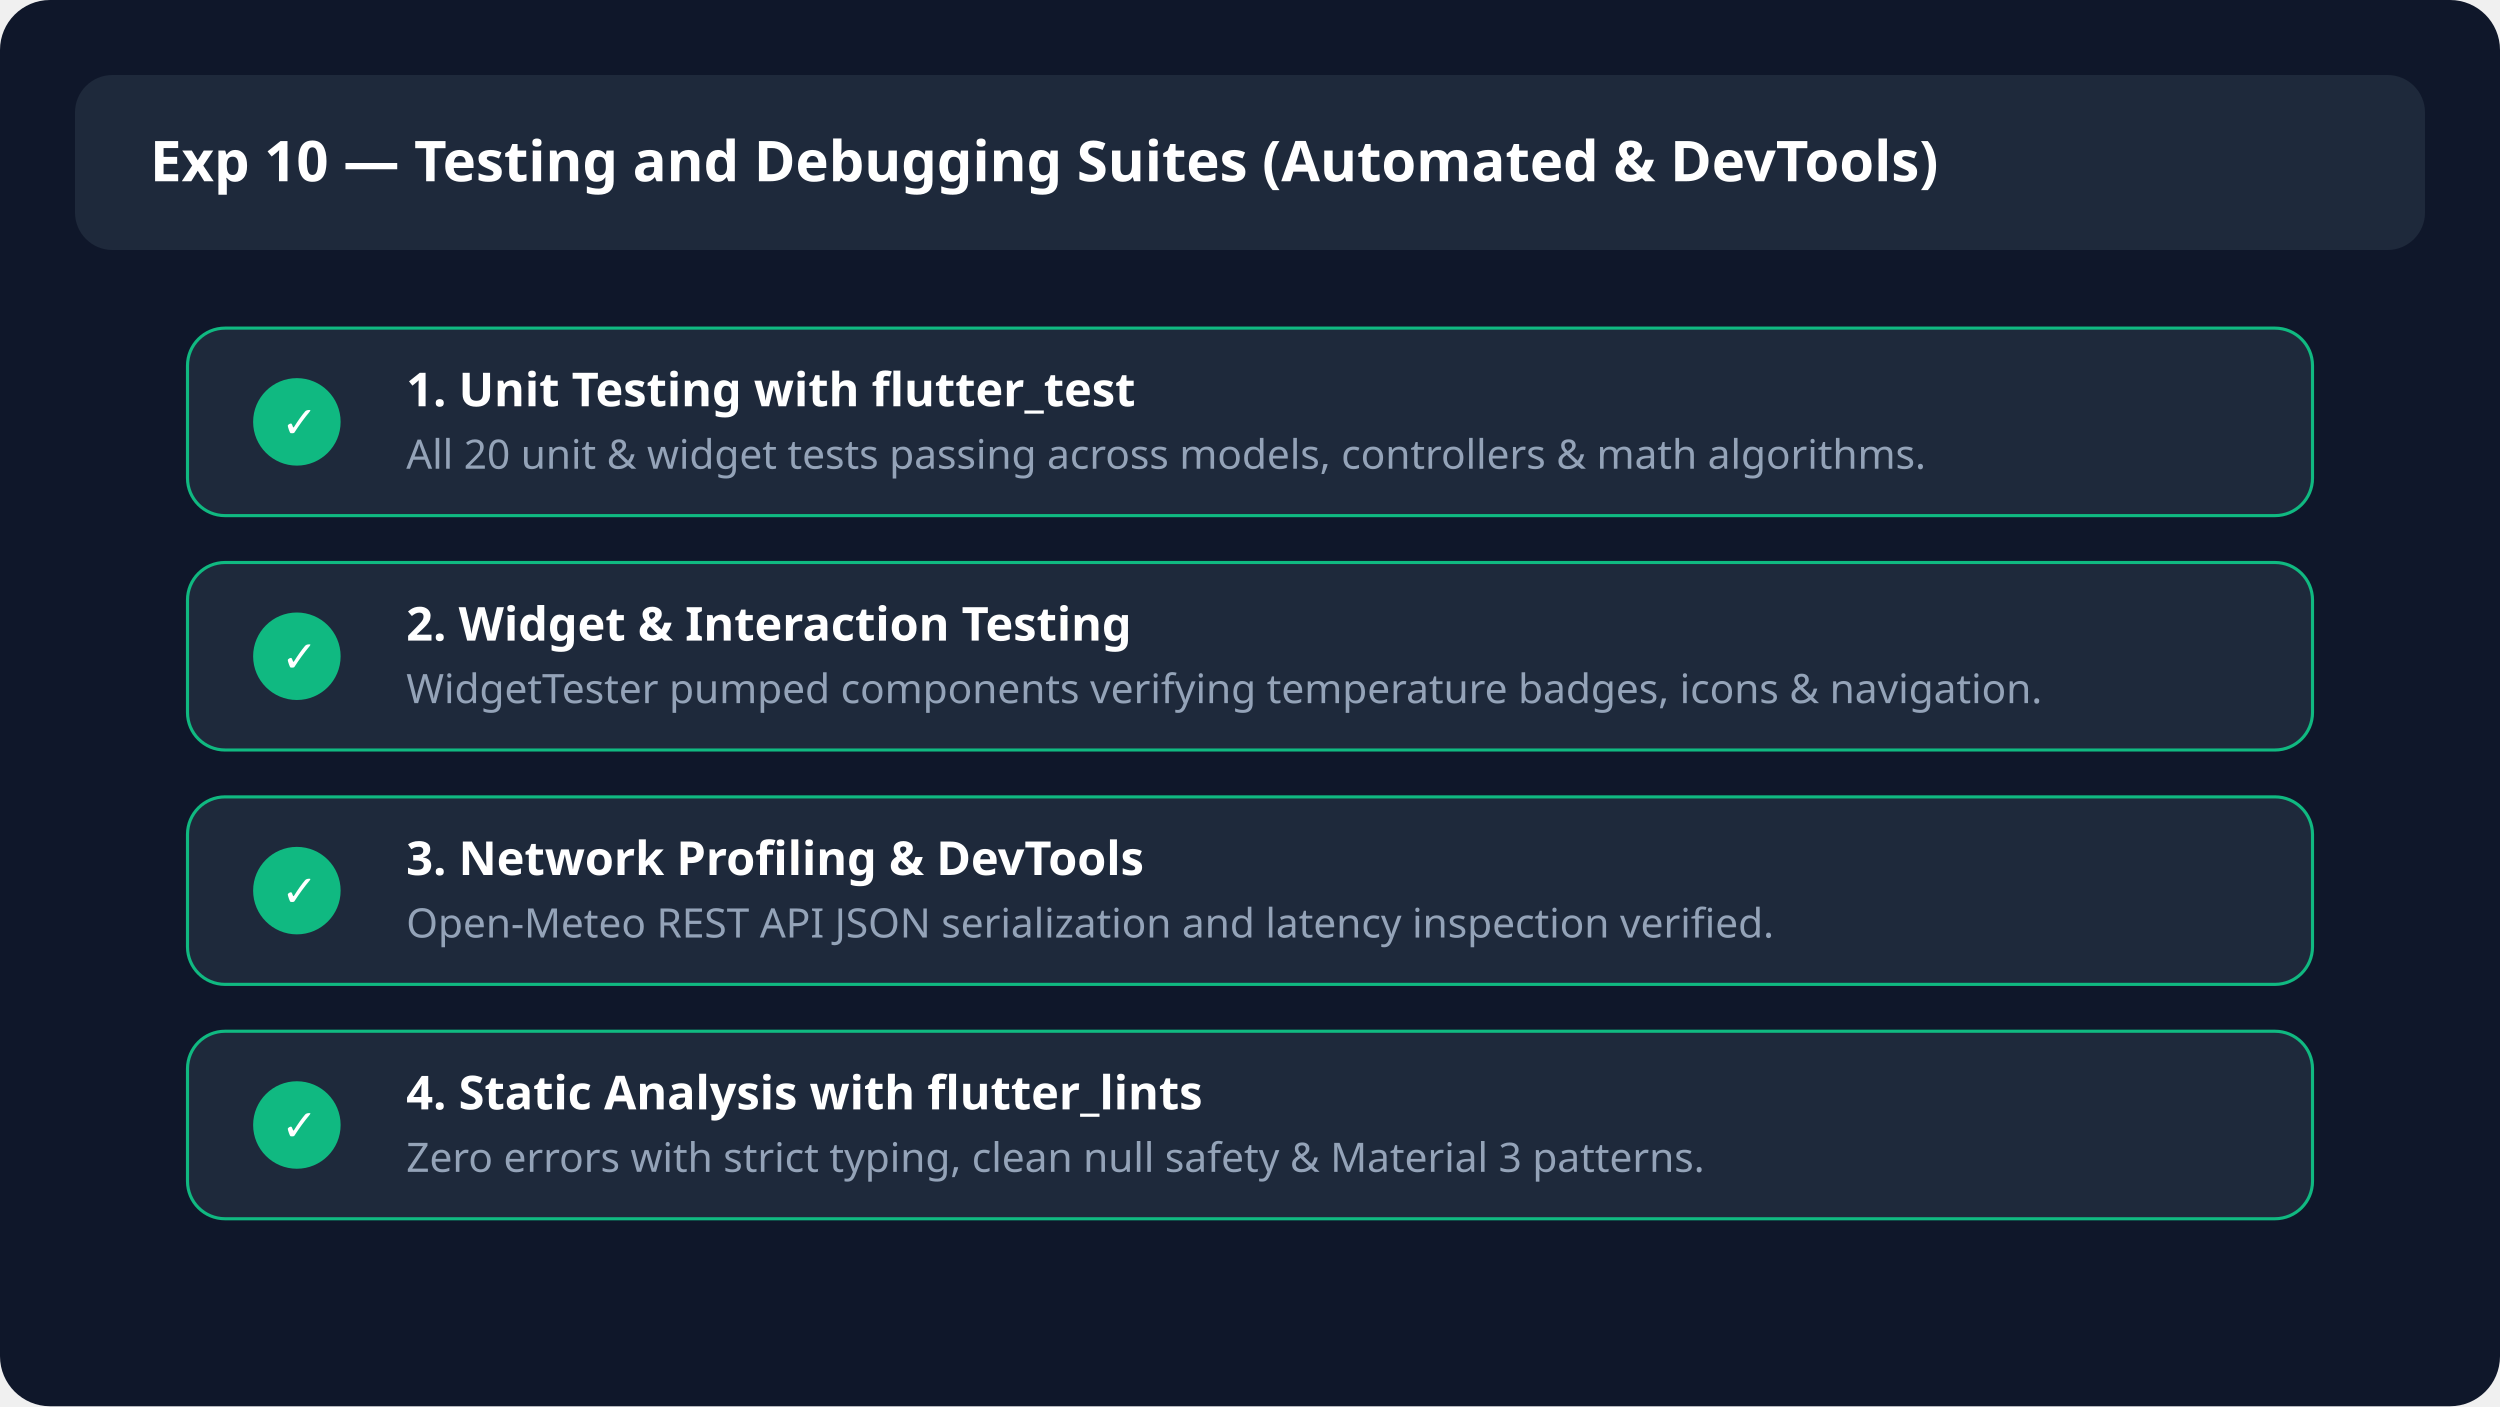
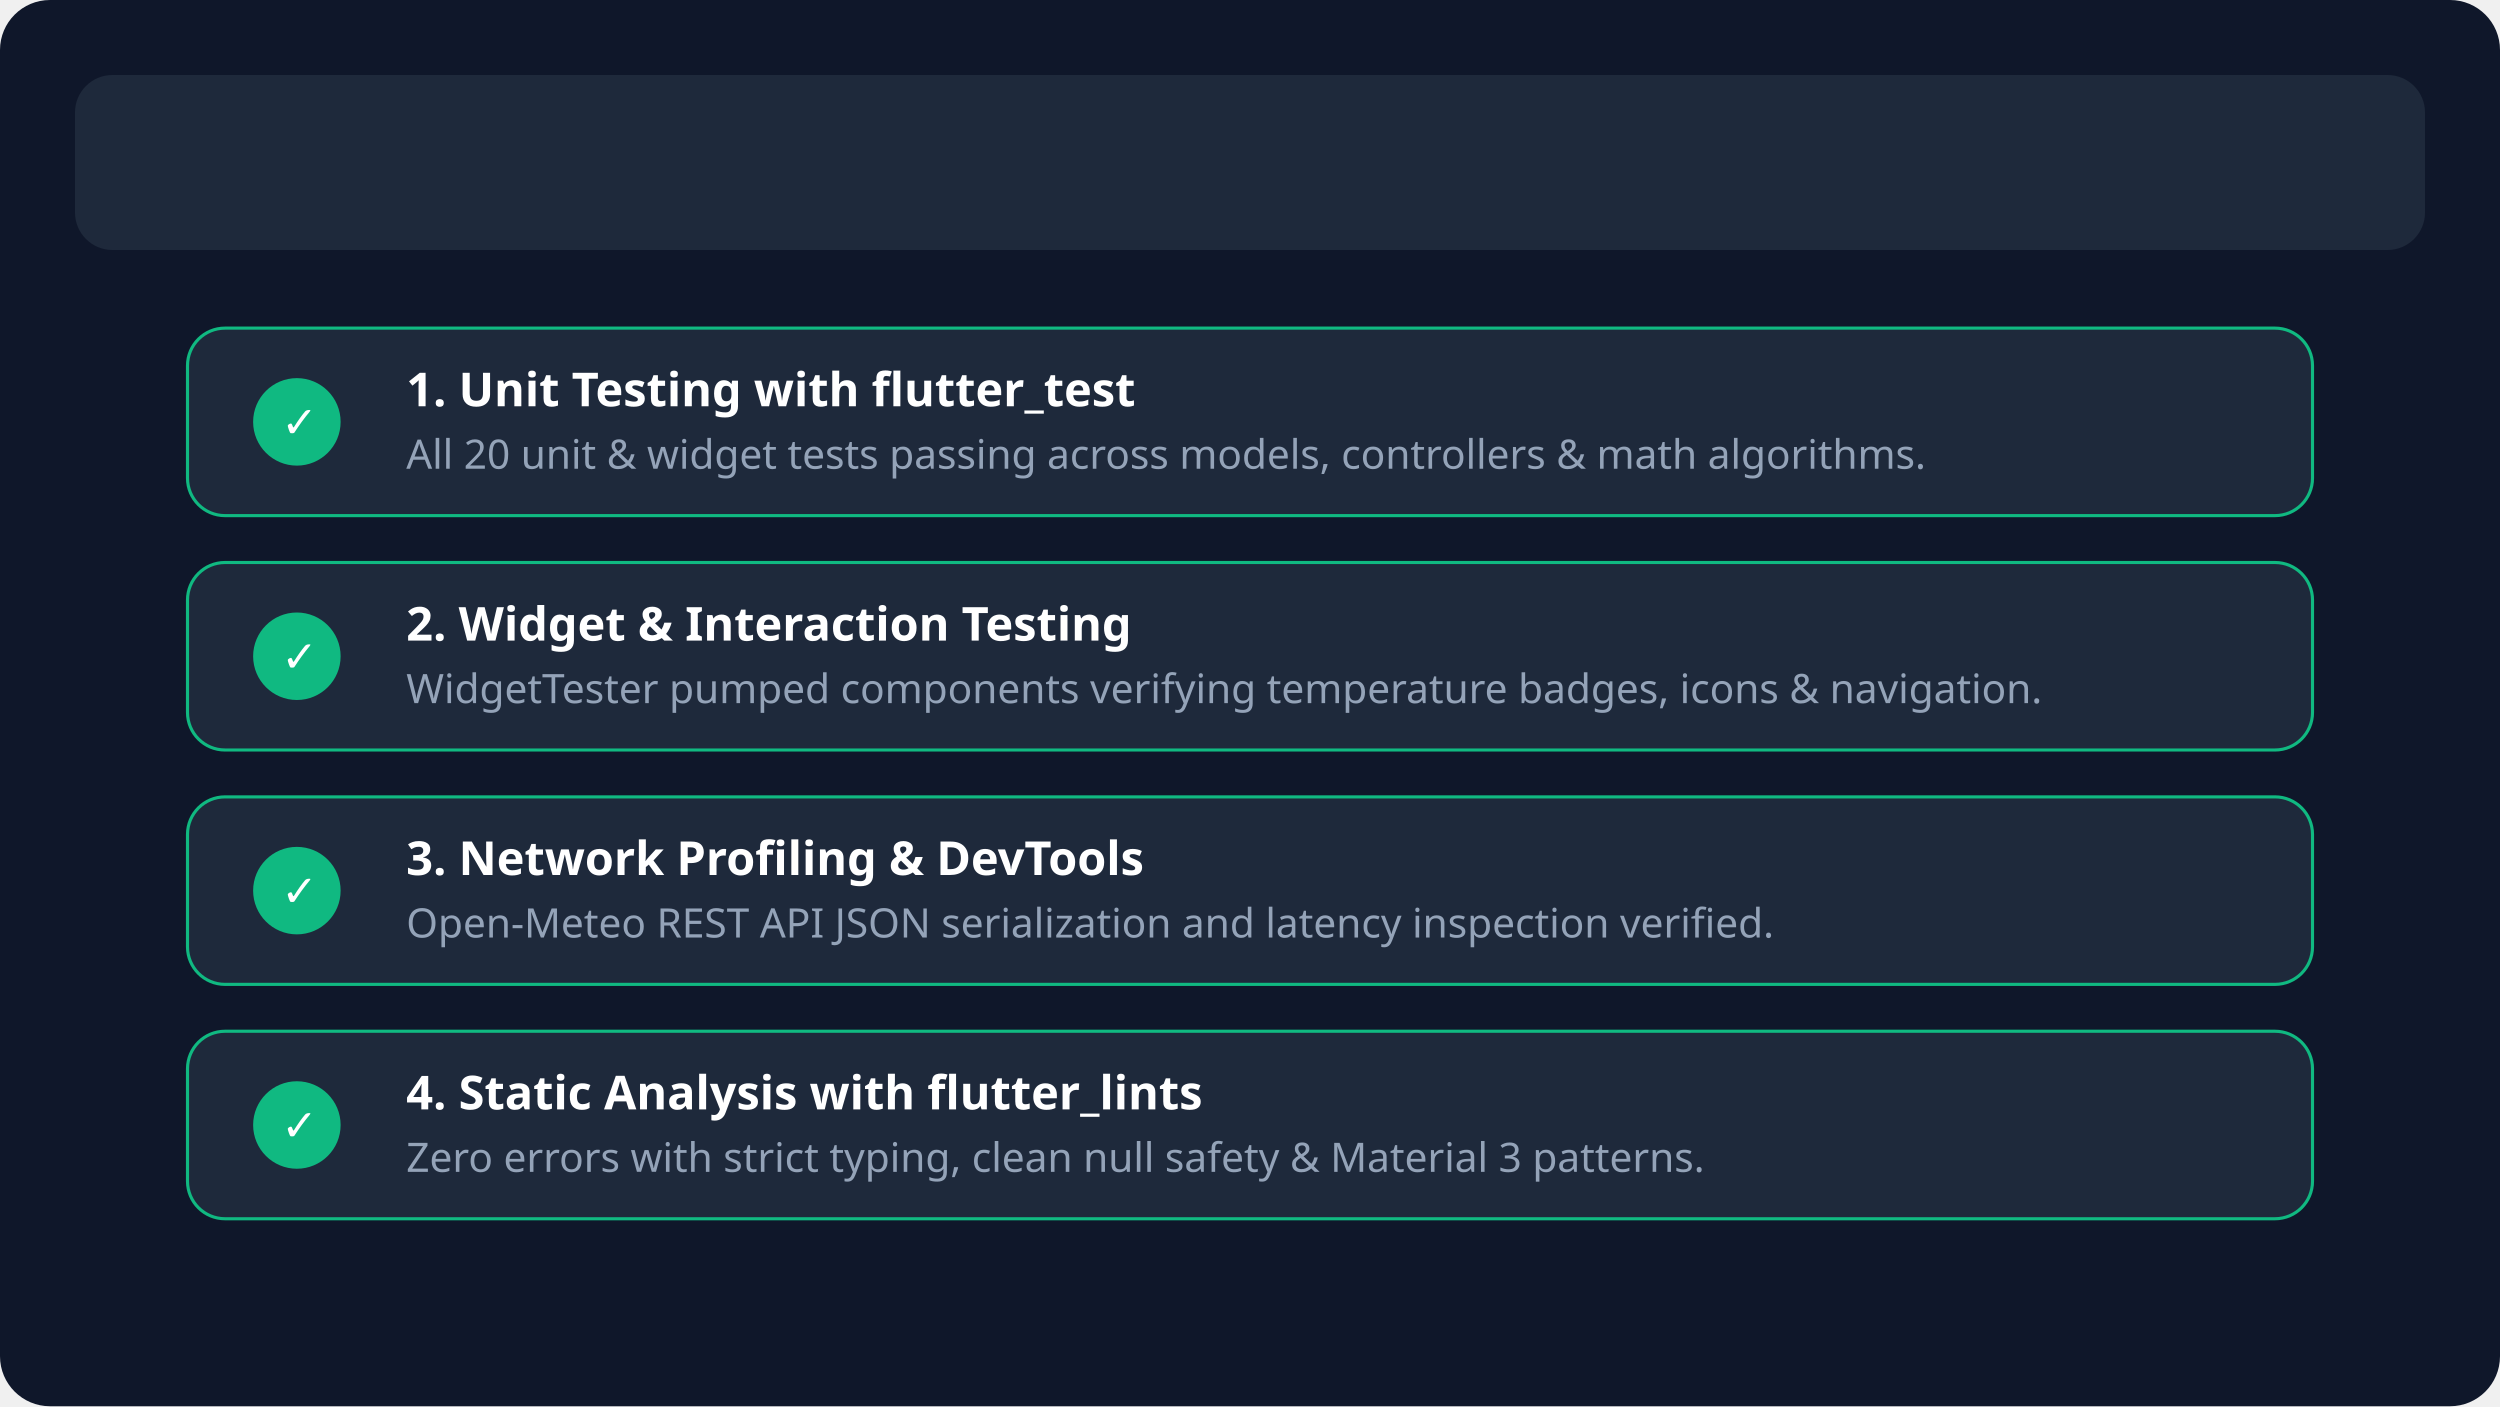
<svg xmlns="http://www.w3.org/2000/svg" viewBox="0 0 800 450" width="100%" height="100%">
  <rect width="800" height="450" fill="#0F172A" rx="16" />
  <rect x="24" y="24" width="752" height="56" fill="#1E293B" rx="12" />
-   <text x="48" y="58" fill="#FFFFFF" font-family="system-ui, sans-serif" font-size="18" font-weight="bold">Exp 10 — Testing and Debugging Suites (Automated &amp; DevTools)</text>
  <rect x="60" y="105" width="680" height="60" fill="#1E293B" rx="12" stroke="#10B981" />
  <circle cx="95" cy="135" r="14" fill="#10B981" />
  <text x="90" y="140" fill="#FFFFFF" font-family="system-ui, sans-serif" font-size="14" font-weight="bold">✓</text>
  <text x="130" y="130" fill="#FFFFFF" font-family="system-ui, sans-serif" font-size="15" font-weight="bold">1. Unit Testing with flutter_test</text>
  <text x="130" y="150" fill="#94A3B8" font-family="system-ui, sans-serif" font-size="13">All 20 unit &amp; widget tests passing across models, controllers &amp; math algorithms.</text>
  <rect x="60" y="180" width="680" height="60" fill="#1E293B" rx="12" stroke="#10B981" />
  <circle cx="95" cy="210" r="14" fill="#10B981" />
  <text x="90" y="215" fill="#FFFFFF" font-family="system-ui, sans-serif" font-size="14" font-weight="bold">✓</text>
  <text x="130" y="205" fill="#FFFFFF" font-family="system-ui, sans-serif" font-size="15" font-weight="bold">2. Widget &amp; Interaction Testing</text>
  <text x="130" y="225" fill="#94A3B8" font-family="system-ui, sans-serif" font-size="13">WidgetTester pumped components verifying temperature badges, icons &amp; navigation.</text>
  <rect x="60" y="255" width="680" height="60" fill="#1E293B" rx="12" stroke="#10B981" />
  <circle cx="95" cy="285" r="14" fill="#10B981" />
  <text x="90" y="290" fill="#FFFFFF" font-family="system-ui, sans-serif" font-size="14" font-weight="bold">✓</text>
  <text x="130" y="280" fill="#FFFFFF" font-family="system-ui, sans-serif" font-size="15" font-weight="bold">3. Network Profiling &amp; DevTools</text>
  <text x="130" y="300" fill="#94A3B8" font-family="system-ui, sans-serif" font-size="13">Open-Meteo REST API JSON serialization and latency inspection verified.</text>
  <rect x="60" y="330" width="680" height="60" fill="#1E293B" rx="12" stroke="#10B981" />
  <circle cx="95" cy="360" r="14" fill="#10B981" />
  <text x="90" y="365" fill="#FFFFFF" font-family="system-ui, sans-serif" font-size="14" font-weight="bold">✓</text>
  <text x="130" y="355" fill="#FFFFFF" font-family="system-ui, sans-serif" font-size="15" font-weight="bold">4. Static Analysis with flutter_lints</text>
  <text x="130" y="375" fill="#94A3B8" font-family="system-ui, sans-serif" font-size="13">Zero errors with strict typing, clean null safety &amp; Material 3 patterns.</text>
</svg>
